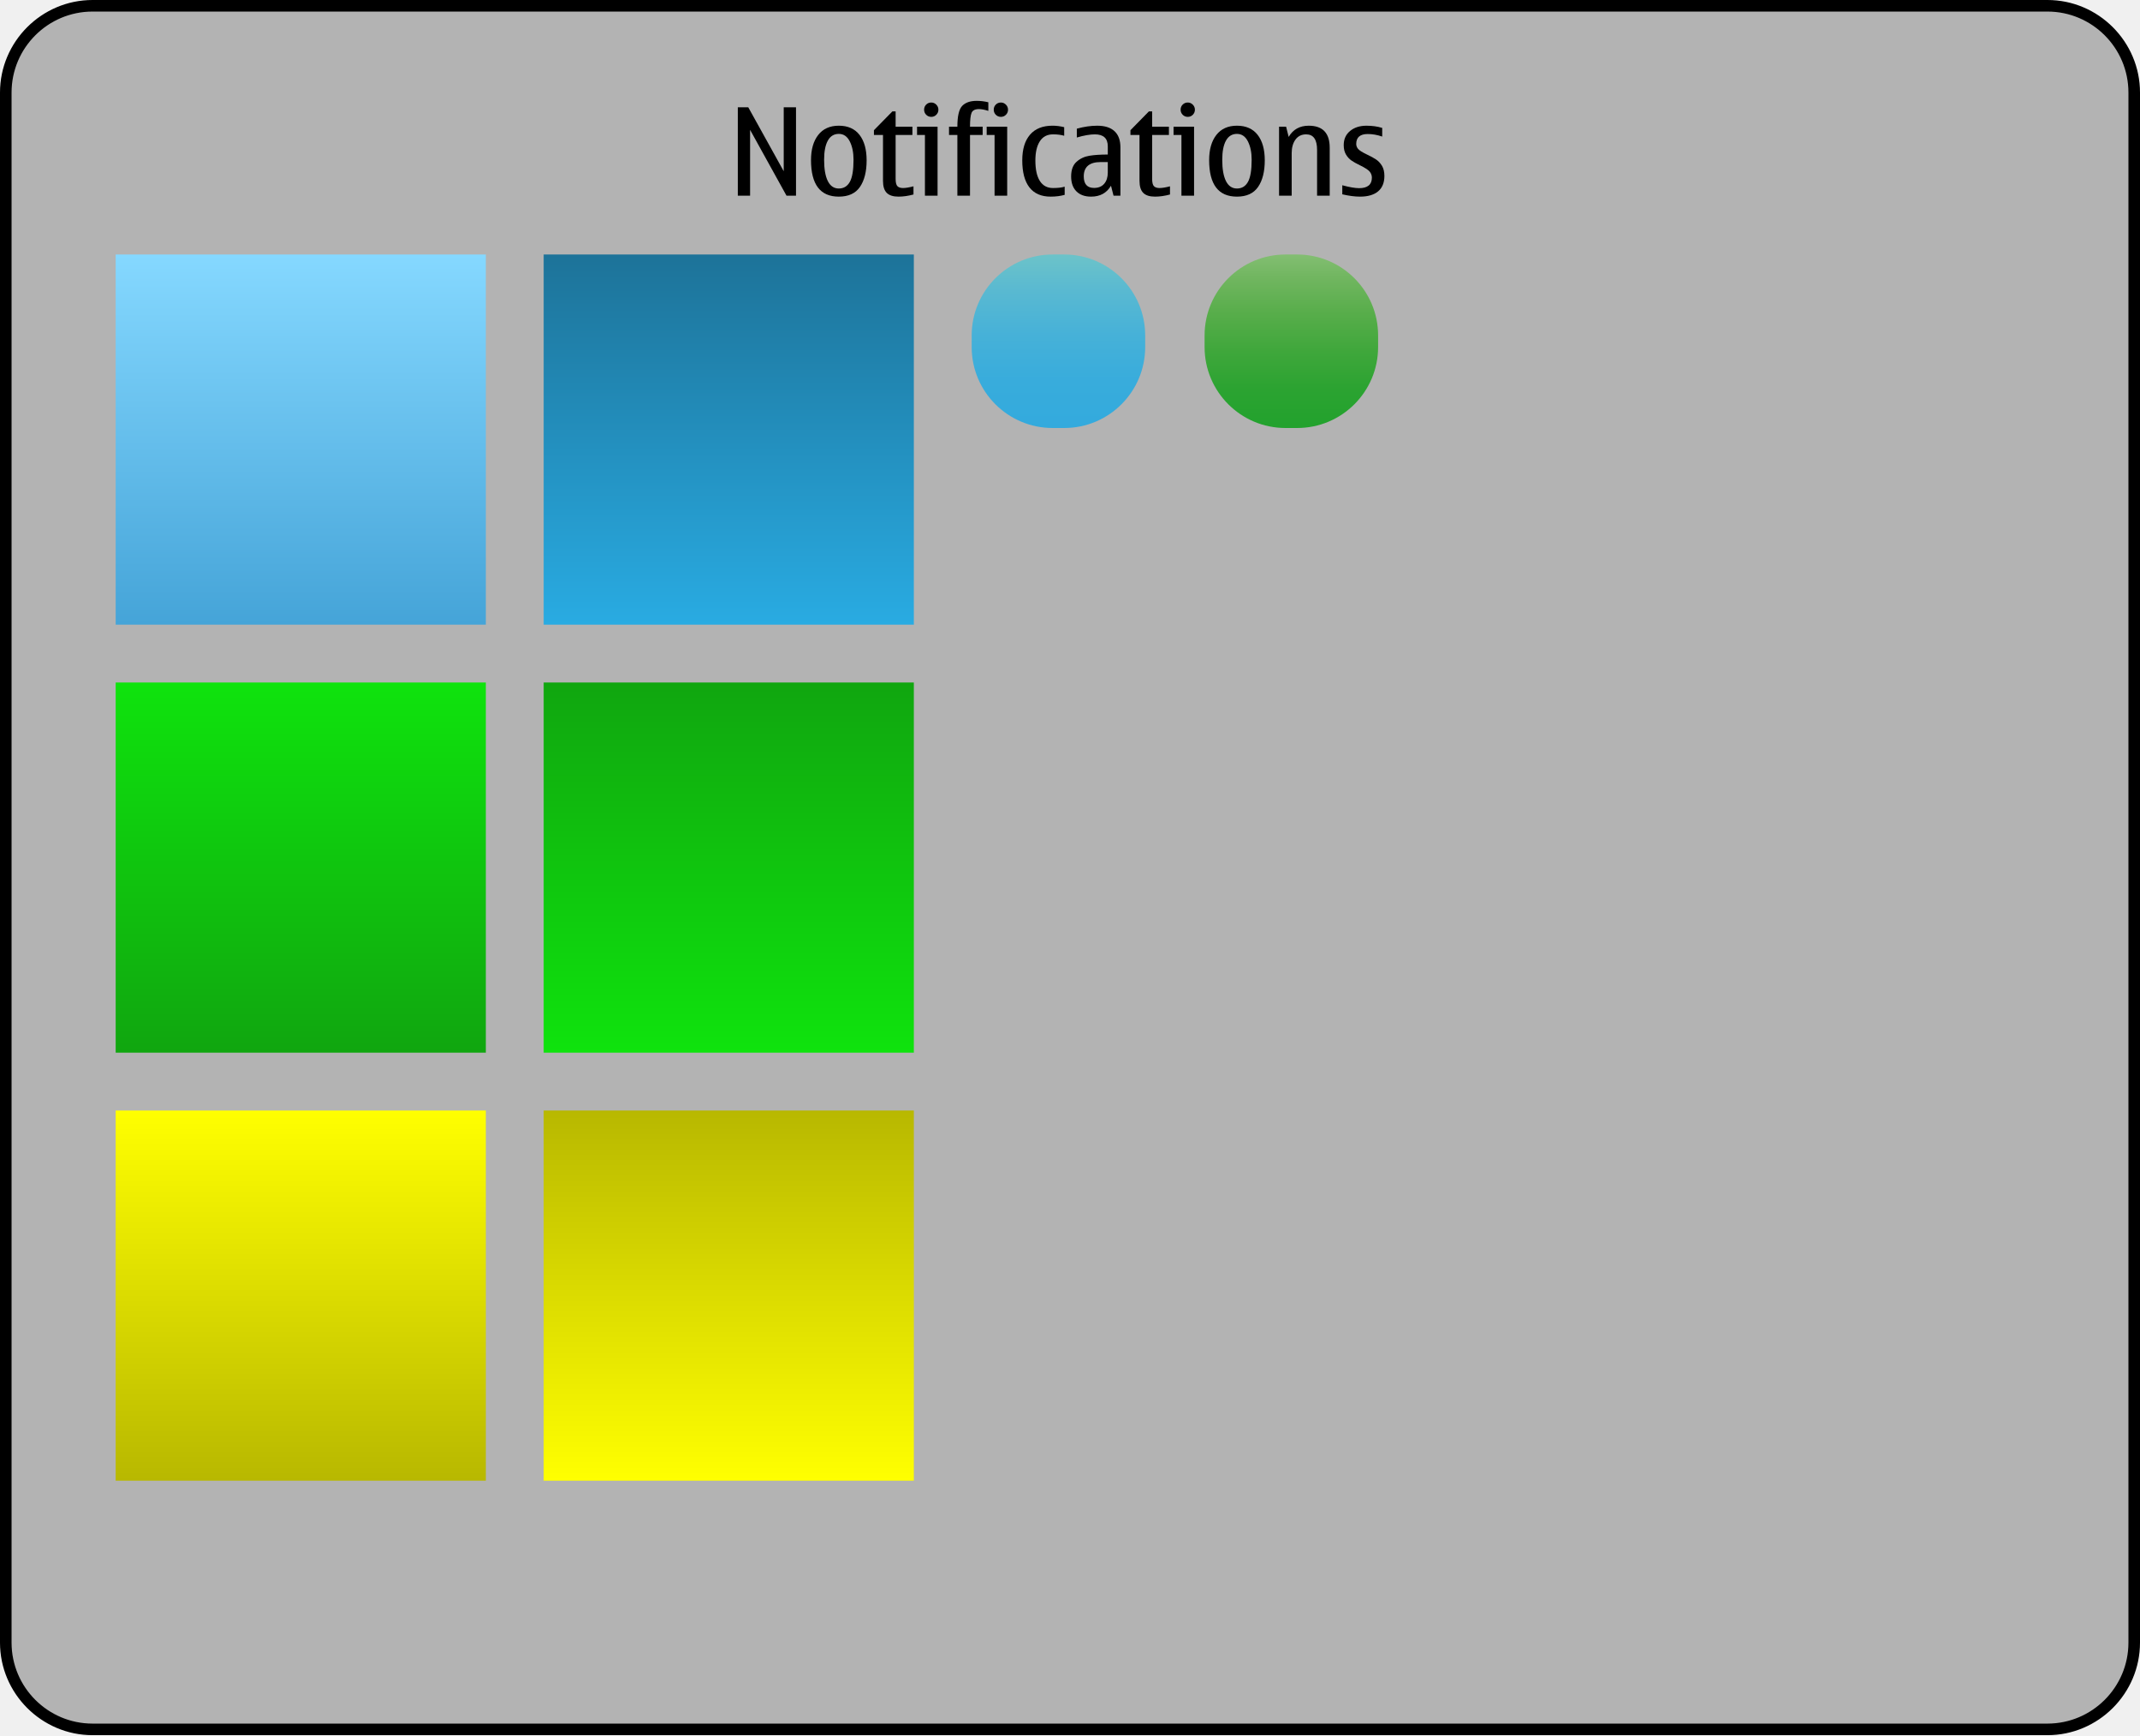
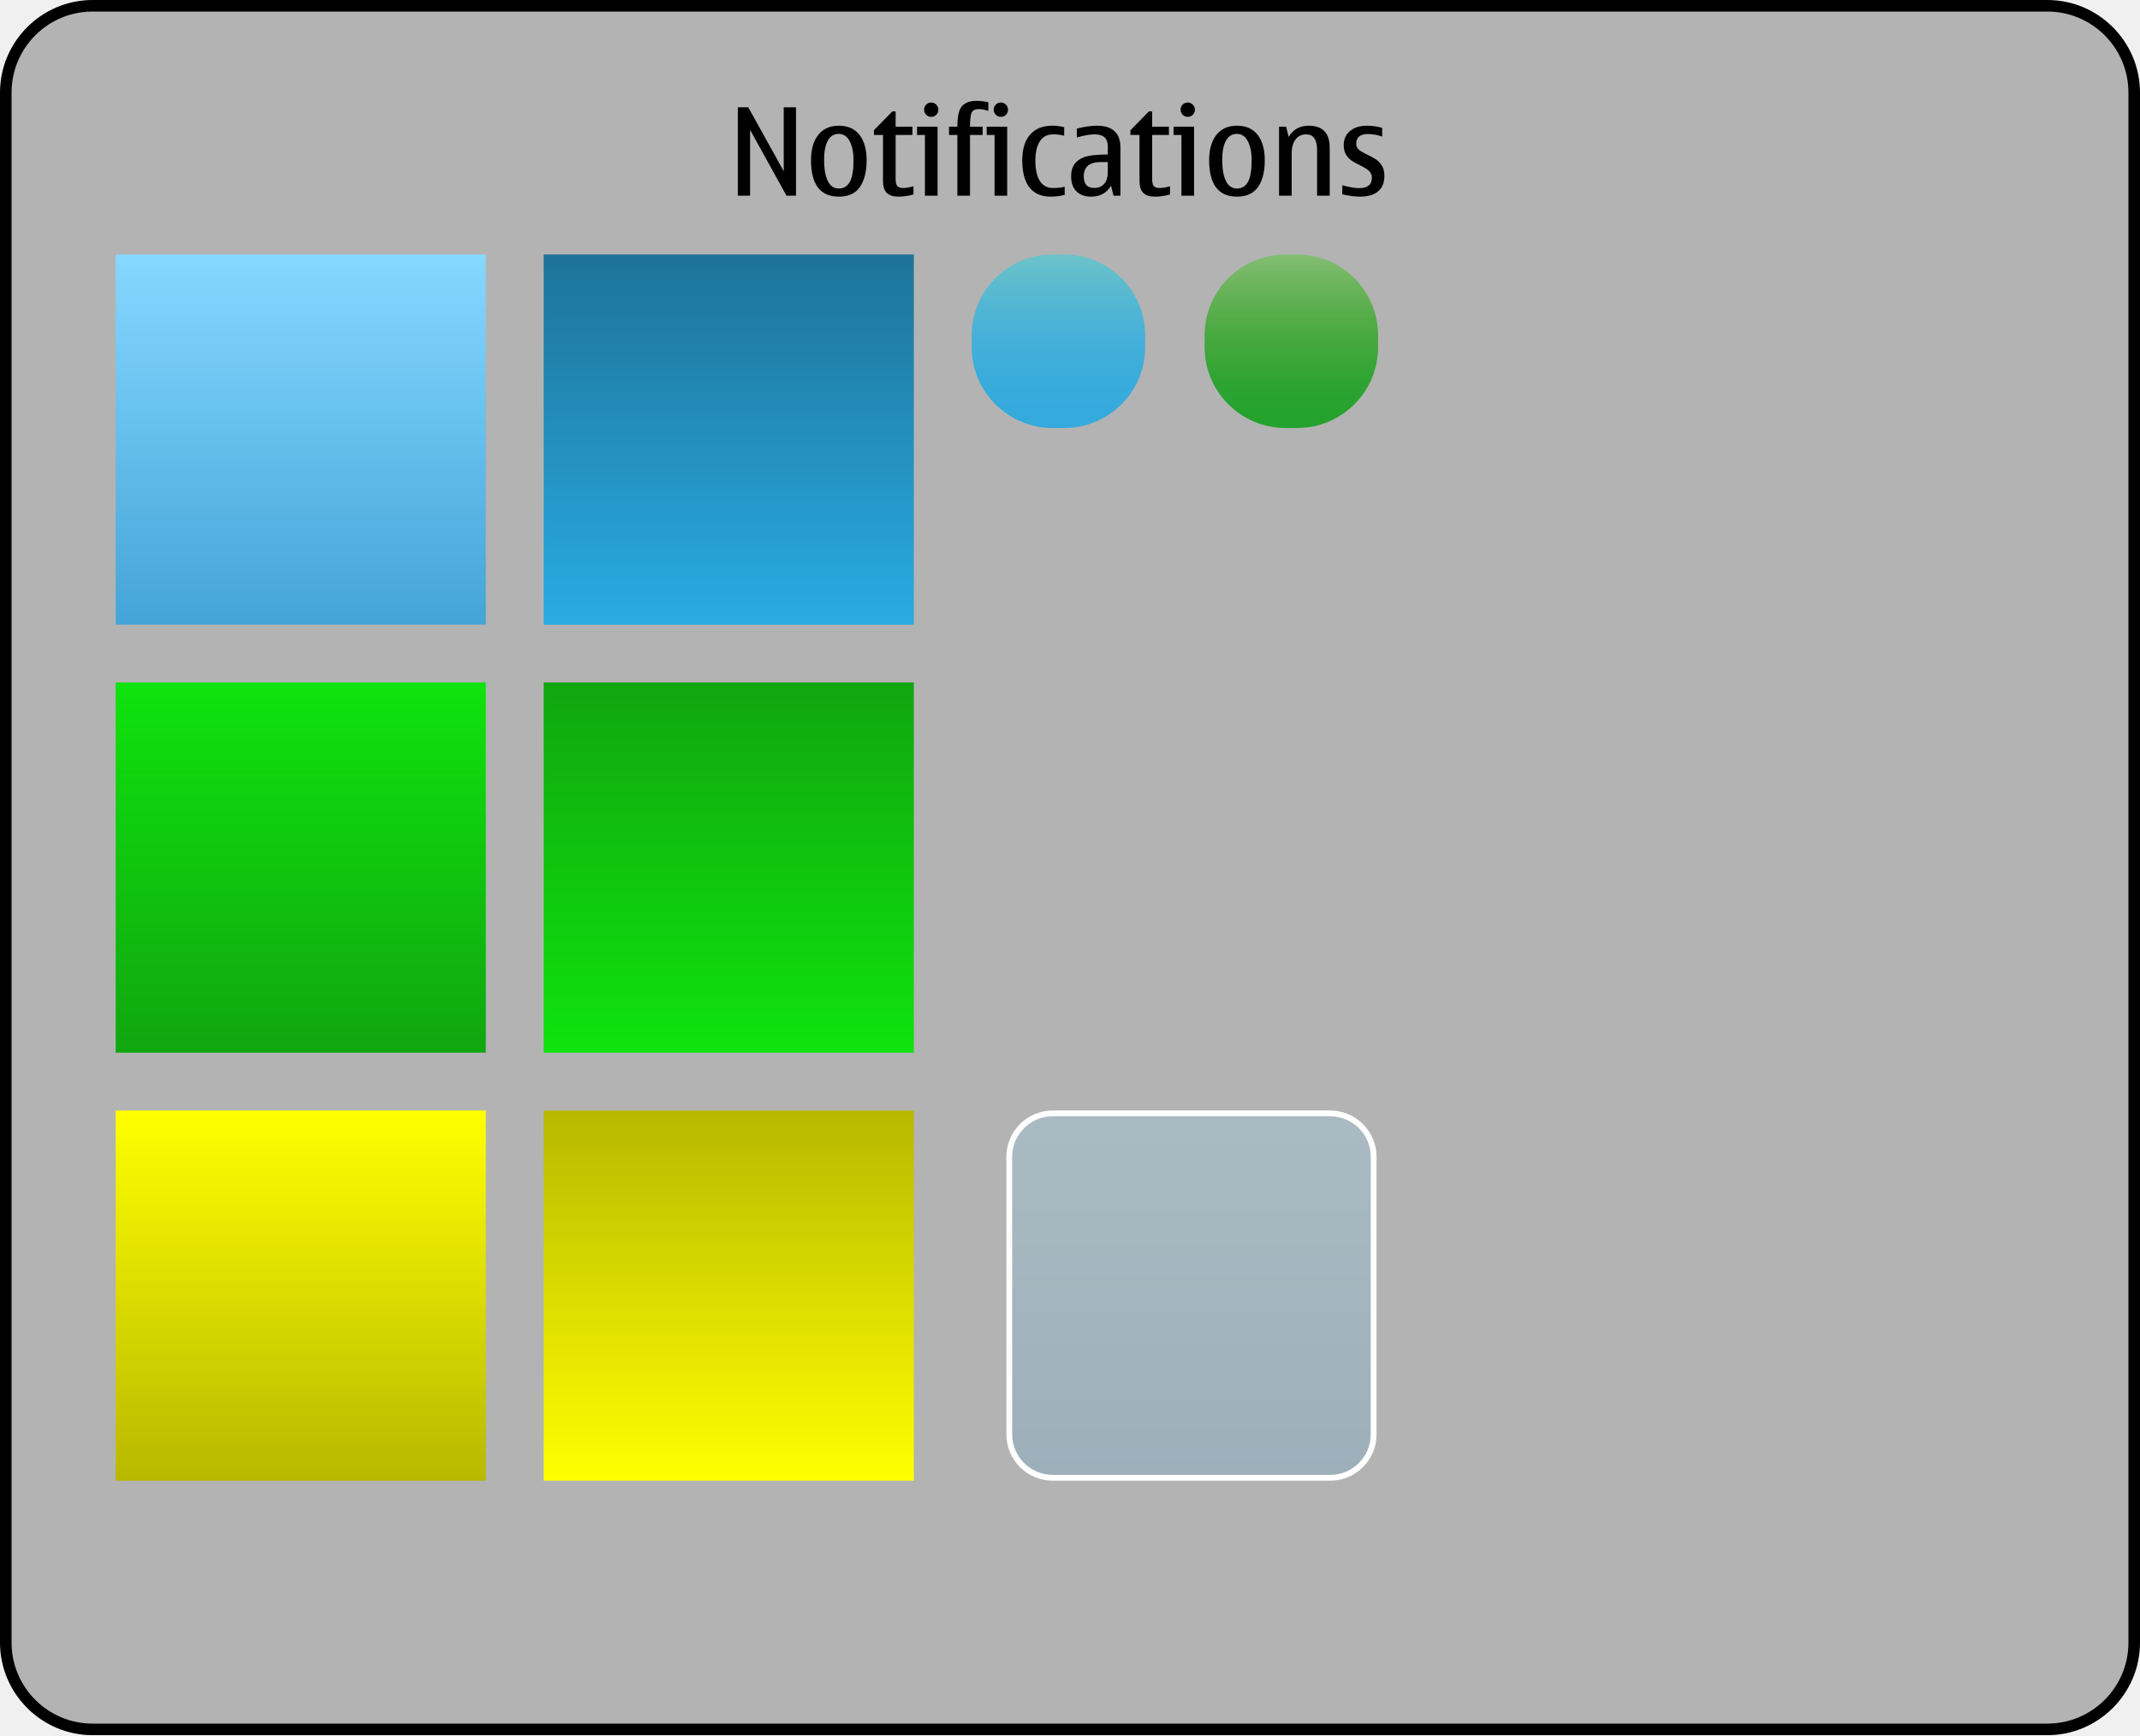
- <svg xmlns="http://www.w3.org/2000/svg" version="1.1" x="0px" y="0px" width="370px" height="300px" viewBox="0 0 370 300" style="enable-background:new 0 0 370 300;" xml:space="preserve">
-   <g id="meegotouch-notifications-layer">
- </g>
-   <g id="theme">
-     <g id="meegotouch-notifications">
-       <g id="duinotificationThemeTemplateHelper">
+ <svg xmlns="http://www.w3.org/2000/svg" version="1.1" id="meegotouch-notifications-layer" x="0px" y="0px" width="370px" height="300px" viewBox="0 0 370 300" style="enable-background:new 0 0 370 300;" xml:space="preserve">
+   <g id="meegotouch-notifications">
+     <g id="duinotificationThemeTemplateHelper">
+       <g>
+         <path style="fill:#B3B3B3;" d="M16,299c-8.271,0-15-6.729-15-15V16C1,7.729,7.729,1,16,1h338c8.271,0,15,6.729,15,15v268     c0,8.271-6.729,15-15,15H16z" />
        <g>
-           <path style="fill:#B3B3B3;" d="M16,299c-8.271,0-15-6.729-15-15V16C1,7.729,7.729,1,16,1h338c8.271,0,15,6.729,15,15v268      c0,8.271-6.729,15-15,15H16z" />
-           <g>
-             <path d="M354,2c7.72,0,14,6.28,14,14v268c0,7.72-6.28,14-14,14H16c-7.72,0-14-6.28-14-14V16C2,8.28,8.28,2,16,2H354 M354,0H16       C7.2,0,0,7.2,0,16v268c0,8.8,7.2,16,16,16h338c8.8,0,16-7.2,16-16V16C370,7.2,362.8,0,354,0L354,0z" />
-           </g>
-         </g>
-         <path d="M135.986,33.833l-6.297-11.382v11.382h-2.123V18.545h1.805l6.133,11.063V18.545h2.123v15.288H135.986z" />
-         <path d="M145.029,33.997c-1.607,0-2.809-0.526-3.609-1.579c-0.799-1.053-1.199-2.632-1.199-4.737     c0-1.832,0.414-3.281,1.246-4.348c0.83-1.066,2.018-1.6,3.562-1.6c1.559,0,2.75,0.526,3.574,1.579     c0.822,1.053,1.234,2.522,1.234,4.409c0,1.941-0.385,3.473-1.152,4.594C147.916,33.437,146.697,33.997,145.029,33.997z      M145.029,32.592c0.842,0,1.475-0.381,1.902-1.143s0.641-2.039,0.641-3.83c0-1.265-0.219-2.326-0.656-3.184     s-1.066-1.287-1.887-1.287c-0.834,0-1.467,0.387-1.896,1.158c-0.432,0.773-0.646,1.877-0.646,3.312     c0,1.613,0.215,2.846,0.646,3.696C143.562,32.167,144.195,32.592,145.029,32.592z" />
-         <path d="M155.355,33.997c-0.93,0-1.611-0.217-2.041-0.651c-0.432-0.434-0.646-1.126-0.646-2.076v-7.937H151.1v-0.82l3.189-3.251     h0.562v2.646h2.902v1.425h-2.902v7.577c0,0.65,0.107,1.079,0.318,1.287c0.213,0.209,0.533,0.312,0.965,0.312     c0.443,0,1.045-0.099,1.805-0.297v1.415C157.023,33.874,156.162,33.997,155.355,33.997z" />
-         <path d="M162.102,33.833h-2.184v-10.5h-1.363v-1.425h3.547V33.833z M161.016,17.725c0.334,0,0.623,0.123,0.867,0.369     c0.242,0.246,0.363,0.536,0.363,0.871c0,0.342-0.119,0.635-0.359,0.877c-0.238,0.242-0.529,0.363-0.871,0.363     c-0.35,0-0.643-0.121-0.883-0.363c-0.238-0.242-0.357-0.535-0.357-0.877c0-0.349,0.119-0.643,0.357-0.882     C160.373,17.844,160.666,17.725,161.016,17.725z" />
-         <path d="M170.881,17.684v1.486c-0.643-0.205-1.18-0.308-1.611-0.308c-0.684,0-1.113,0.218-1.291,0.651s-0.268,1.232-0.268,2.395     h2.186v1.425h-2.186v10.5h-2.184v-10.5h-1.445v-1.425h1.445c0-1.812,0.277-3.01,0.83-3.595c0.555-0.584,1.393-0.876,2.514-0.876     C169.561,17.438,170.23,17.52,170.881,17.684z" />
-         <path d="M174.141,33.833h-2.184v-10.5h-1.363v-1.425h3.547V33.833z M173.055,17.725c0.334,0,0.623,0.123,0.867,0.369     c0.242,0.246,0.363,0.536,0.363,0.871c0,0.342-0.119,0.635-0.359,0.877c-0.238,0.242-0.529,0.363-0.871,0.363     c-0.35,0-0.643-0.121-0.883-0.363c-0.238-0.242-0.357-0.535-0.357-0.877c0-0.349,0.119-0.643,0.357-0.882     C172.412,17.844,172.705,17.725,173.055,17.725z" />
-         <path d="M181.658,33.997c-1.621,0-2.844-0.531-3.672-1.595c-0.826-1.062-1.24-2.623-1.24-4.681c0-1.914,0.447-3.391,1.338-4.43     c0.893-1.039,2.189-1.559,3.893-1.559c0.662,0,1.336,0.085,2.02,0.257v1.486c-0.52-0.164-1.166-0.246-1.938-0.246     c-0.998,0-1.756,0.398-2.271,1.194c-0.516,0.797-0.775,1.909-0.775,3.338c0,1.538,0.26,2.714,0.775,3.527s1.273,1.22,2.271,1.22     c0.861,0,1.533-0.078,2.02-0.235v1.415C183.346,33.895,182.539,33.997,181.658,33.997z" />
-         <path d="M192.086,32.11c-0.738,1.258-1.887,1.887-3.445,1.887c-1.086,0-1.932-0.306-2.537-0.918     c-0.605-0.611-0.908-1.468-0.908-2.568c0-1.135,0.311-1.98,0.934-2.538c0.621-0.557,1.367-0.905,2.234-1.046     c0.869-0.14,1.926-0.21,3.17-0.21v-1.404c0-1.389-0.742-2.082-2.227-2.082c-0.854,0-1.896,0.182-3.127,0.543v-1.527     c1.238-0.342,2.414-0.513,3.527-0.513c1.312,0,2.309,0.316,2.99,0.948c0.68,0.633,1.02,1.564,1.02,2.795v8.356h-1.189     L192.086,32.11z M191.533,28.02h-1.221c-0.979,0-1.711,0.207-2.199,0.62s-0.734,1.03-0.734,1.851c0,0.67,0.15,1.171,0.447,1.502     c0.297,0.332,0.742,0.498,1.338,0.498c0.752,0,1.334-0.24,1.748-0.719s0.621-1.127,0.621-1.947V28.02z" />
-         <path d="M199.705,33.997c-0.93,0-1.611-0.217-2.041-0.651c-0.432-0.434-0.646-1.126-0.646-2.076v-7.937h-1.568v-0.82l3.189-3.251     h0.562v2.646h2.902v1.425h-2.902v7.577c0,0.65,0.107,1.079,0.318,1.287c0.213,0.209,0.533,0.312,0.965,0.312     c0.443,0,1.045-0.099,1.805-0.297v1.415C201.373,33.874,200.512,33.997,199.705,33.997z" />
-         <path d="M206.451,33.833h-2.184v-10.5h-1.363v-1.425h3.547V33.833z M205.365,17.725c0.334,0,0.623,0.123,0.867,0.369     c0.242,0.246,0.363,0.536,0.363,0.871c0,0.342-0.119,0.635-0.359,0.877c-0.238,0.242-0.529,0.363-0.871,0.363     c-0.35,0-0.643-0.121-0.883-0.363c-0.238-0.242-0.357-0.535-0.357-0.877c0-0.349,0.119-0.643,0.357-0.882     C204.723,17.844,205.016,17.725,205.365,17.725z" />
-         <path d="M213.865,33.997c-1.605,0-2.809-0.526-3.609-1.579c-0.799-1.053-1.199-2.632-1.199-4.737     c0-1.832,0.416-3.281,1.246-4.348s2.018-1.6,3.562-1.6c1.559,0,2.75,0.526,3.574,1.579s1.236,2.522,1.236,4.409     c0,1.941-0.385,3.473-1.154,4.594S215.533,33.997,213.865,33.997z M213.865,32.592c0.842,0,1.477-0.381,1.902-1.143     c0.428-0.762,0.641-2.039,0.641-3.83c0-1.265-0.219-2.326-0.656-3.184s-1.066-1.287-1.887-1.287     c-0.834,0-1.465,0.387-1.896,1.158c-0.43,0.773-0.646,1.877-0.646,3.312c0,1.613,0.217,2.846,0.646,3.696     C212.4,32.167,213.031,32.592,213.865,32.592z" />
-         <path d="M229.904,33.833h-2.186v-7.916c0-0.896-0.156-1.567-0.471-2.015s-0.787-0.672-1.416-0.672     c-0.793,0-1.408,0.301-1.846,0.902s-0.656,1.385-0.656,2.348v7.353h-2.184V21.908h1.221l0.441,1.764     c0.758-1.293,1.912-1.938,3.465-1.938c1.211,0,2.117,0.317,2.723,0.954c0.605,0.635,0.908,1.586,0.908,2.85V33.833z" />
-         <path d="M235.143,33.997c-0.895,0-1.916-0.134-3.064-0.399v-1.569c1.23,0.335,2.201,0.503,2.912,0.503     c0.73,0,1.281-0.152,1.65-0.457c0.369-0.304,0.553-0.76,0.553-1.369c0-0.355-0.115-0.688-0.348-0.999s-0.814-0.692-1.744-1.144     c-0.594-0.287-1.076-0.559-1.445-0.815c-0.369-0.256-0.684-0.601-0.943-1.035s-0.389-0.973-0.389-1.615     c0-1.032,0.367-1.851,1.102-2.456c0.734-0.604,1.676-0.907,2.824-0.907c1.006,0,1.914,0.126,2.729,0.38v1.496     c-0.855-0.293-1.686-0.44-2.492-0.44c-0.67,0-1.17,0.144-1.502,0.431s-0.498,0.718-0.498,1.292c0,0.301,0.107,0.583,0.318,0.846     c0.213,0.264,0.742,0.597,1.59,1c0.615,0.287,1.125,0.565,1.527,0.836c0.404,0.271,0.744,0.636,1.021,1.097     c0.275,0.462,0.414,1.041,0.414,1.738c0,1.176-0.363,2.068-1.092,2.676C237.537,33.693,236.496,33.997,235.143,33.997z" />
-       </g>
-       <g id="meegotouch-new-items-counter-background-combined">
-         <linearGradient id="SVGID_1_" gradientUnits="userSpaceOnUse" x1="-397.5" y1="513.9" x2="-397.5" y2="483.9" gradientTransform="matrix(-1 0 0 1 -214.5 -439.9004)">
-           <stop offset="0" style="stop-color:#33AADD" />
-           <stop offset="0.269" style="stop-color:#38ACDC" />
-           <stop offset="0.532" style="stop-color:#46B1D8" />
-           <stop offset="0.791" style="stop-color:#59B9D1" />
-           <stop offset="1" style="stop-color:#6CC3C9" />
-         </linearGradient>
-         <path style="fill:url(#SVGID_1_);" d="M198,58c0-7.732-6.27-14-14-14h-2c-7.73,0-14,6.268-14,14v2c0,7.732,6.27,14,14,14h2     c7.73,0,14-6.268,14-14V58z" />
-       </g>
-       <g id="meegotouch-new-items-counter-background-regular">
-         <linearGradient id="_x3C_Path_x3E__1_" gradientUnits="userSpaceOnUse" x1="-437.769" y1="513.9" x2="-437.769" y2="483.9" gradientTransform="matrix(-1 0 0 1 -214.5 -439.9004)">
-           <stop offset="0" style="stop-color:#22A22D" />
-           <stop offset="0.222" style="stop-color:#2BA331" />
-           <stop offset="0.44" style="stop-color:#3FA73B" />
-           <stop offset="0.655" style="stop-color:#57AD4A" />
-           <stop offset="0.868" style="stop-color:#71B660" />
-           <stop offset="1" style="stop-color:#83BE72" />
-         </linearGradient>
-         <path id="_x3C_Path_x3E_" style="fill:url(#_x3C_Path_x3E__1_);" d="M238.27,58c0-7.732-6.269-14-14-14h-2     c-7.73,0-14,6.268-14,14v2c0,7.732,6.27,14,14,14h2c7.731,0,14-6.268,14-14V58z" />
-       </g>
-       <g id="meegotouch-notification-system-background-pressed">
-         <g>
-           <linearGradient id="SVGID_2_" gradientUnits="userSpaceOnUse" x1="126" y1="256" x2="126" y2="192">
-             <stop offset="0" style="stop-color:#FFFF00" />
-             <stop offset="1" style="stop-color:#B8B800" />
-           </linearGradient>
-           <rect x="94" y="192" style="fill:url(#SVGID_2_);" width="64" height="64" />
+           <path d="M354,2c7.72,0,14,6.28,14,14v268c0,7.72-6.28,14-14,14H16c-7.72,0-14-6.28-14-14V16C2,8.28,8.28,2,16,2H354 M354,0H16      C7.2,0,0,7.2,0,16v268c0,8.8,7.2,16,16,16h338c8.8,0,16-7.2,16-16V16C370,7.2,362.8,0,354,0L354,0z" />
        </g>
      </g>
-       <g id="meegotouch-notification-system-background">
-         <g>
-           <linearGradient id="SVGID_3_" gradientUnits="userSpaceOnUse" x1="52" y1="256" x2="52" y2="192">
-             <stop offset="0" style="stop-color:#B8B800" />
-             <stop offset="1" style="stop-color:#FFFF00" />
-           </linearGradient>
-           <rect x="20" y="192" style="fill:url(#SVGID_3_);" width="64" height="64" />
-         </g>
+       <path d="M135.986,33.833l-6.297-11.382v11.382h-2.123V18.545h1.805l6.133,11.063V18.545h2.123v15.288H135.986z" />
+       <path d="M145.029,33.997c-1.607,0-2.809-0.526-3.609-1.579c-0.799-1.053-1.199-2.632-1.199-4.737c0-1.832,0.414-3.281,1.246-4.348    c0.83-1.066,2.018-1.6,3.562-1.6c1.559,0,2.75,0.526,3.574,1.579c0.822,1.053,1.234,2.522,1.234,4.409    c0,1.941-0.385,3.473-1.152,4.594C147.916,33.437,146.697,33.997,145.029,33.997z M145.029,32.592    c0.842,0,1.475-0.381,1.902-1.143s0.641-2.039,0.641-3.83c0-1.265-0.219-2.326-0.656-3.184s-1.066-1.287-1.887-1.287    c-0.834,0-1.467,0.387-1.896,1.158c-0.432,0.773-0.646,1.877-0.646,3.312c0,1.613,0.215,2.846,0.646,3.696    C143.562,32.167,144.195,32.592,145.029,32.592z" />
+       <path d="M155.355,33.997c-0.93,0-1.611-0.217-2.041-0.651c-0.432-0.434-0.646-1.126-0.646-2.076v-7.937H151.1v-0.82l3.189-3.251    h0.562v2.646h2.902v1.425h-2.902v7.577c0,0.65,0.107,1.079,0.318,1.287c0.213,0.209,0.533,0.312,0.965,0.312    c0.443,0,1.045-0.099,1.805-0.297v1.415C157.023,33.874,156.162,33.997,155.355,33.997z" />
+       <path d="M162.102,33.833h-2.184v-10.5h-1.363v-1.425h3.547V33.833z M161.016,17.725c0.334,0,0.623,0.123,0.867,0.369    c0.242,0.246,0.363,0.536,0.363,0.871c0,0.342-0.119,0.635-0.359,0.877c-0.238,0.242-0.529,0.363-0.871,0.363    c-0.35,0-0.643-0.121-0.883-0.363c-0.238-0.242-0.357-0.535-0.357-0.877c0-0.349,0.119-0.643,0.357-0.882    C160.373,17.844,160.666,17.725,161.016,17.725z" />
+       <path d="M170.881,17.684v1.486c-0.643-0.205-1.18-0.308-1.611-0.308c-0.684,0-1.113,0.218-1.291,0.651s-0.268,1.232-0.268,2.395    h2.186v1.425h-2.186v10.5h-2.184v-10.5h-1.445v-1.425h1.445c0-1.812,0.277-3.01,0.83-3.595c0.555-0.584,1.393-0.876,2.514-0.876    C169.561,17.438,170.23,17.52,170.881,17.684z" />
+       <path d="M174.141,33.833h-2.184v-10.5h-1.363v-1.425h3.547V33.833z M173.055,17.725c0.334,0,0.623,0.123,0.867,0.369    c0.242,0.246,0.363,0.536,0.363,0.871c0,0.342-0.119,0.635-0.359,0.877c-0.238,0.242-0.529,0.363-0.871,0.363    c-0.35,0-0.643-0.121-0.883-0.363c-0.238-0.242-0.357-0.535-0.357-0.877c0-0.349,0.119-0.643,0.357-0.882    C172.412,17.844,172.705,17.725,173.055,17.725z" />
+       <path d="M181.658,33.997c-1.621,0-2.844-0.531-3.672-1.595c-0.826-1.062-1.24-2.623-1.24-4.681c0-1.914,0.447-3.391,1.338-4.43    c0.893-1.039,2.189-1.559,3.893-1.559c0.662,0,1.336,0.085,2.02,0.257v1.486c-0.52-0.164-1.166-0.246-1.938-0.246    c-0.998,0-1.756,0.398-2.271,1.194c-0.516,0.797-0.775,1.909-0.775,3.338c0,1.538,0.26,2.714,0.775,3.527s1.273,1.22,2.271,1.22    c0.861,0,1.533-0.078,2.02-0.235v1.415C183.346,33.895,182.539,33.997,181.658,33.997z" />
+       <path d="M192.086,32.11c-0.738,1.258-1.887,1.887-3.445,1.887c-1.086,0-1.932-0.306-2.537-0.918    c-0.605-0.611-0.908-1.468-0.908-2.568c0-1.135,0.311-1.98,0.934-2.538c0.621-0.557,1.367-0.905,2.234-1.046    c0.869-0.14,1.926-0.21,3.17-0.21v-1.404c0-1.389-0.742-2.082-2.227-2.082c-0.854,0-1.896,0.182-3.127,0.543v-1.527    c1.238-0.342,2.414-0.513,3.527-0.513c1.312,0,2.309,0.316,2.99,0.948c0.68,0.633,1.02,1.564,1.02,2.795v8.356h-1.189    L192.086,32.11z M191.533,28.02h-1.221c-0.979,0-1.711,0.207-2.199,0.62s-0.734,1.03-0.734,1.851c0,0.67,0.15,1.171,0.447,1.502    c0.297,0.332,0.742,0.498,1.338,0.498c0.752,0,1.334-0.24,1.748-0.719s0.621-1.127,0.621-1.947V28.02z" />
+       <path d="M199.705,33.997c-0.93,0-1.611-0.217-2.041-0.651c-0.432-0.434-0.646-1.126-0.646-2.076v-7.937h-1.568v-0.82l3.189-3.251    h0.562v2.646h2.902v1.425h-2.902v7.577c0,0.65,0.107,1.079,0.318,1.287c0.213,0.209,0.533,0.312,0.965,0.312    c0.443,0,1.045-0.099,1.805-0.297v1.415C201.373,33.874,200.512,33.997,199.705,33.997z" />
+       <path d="M206.451,33.833h-2.184v-10.5h-1.363v-1.425h3.547V33.833z M205.365,17.725c0.334,0,0.623,0.123,0.867,0.369    c0.242,0.246,0.363,0.536,0.363,0.871c0,0.342-0.119,0.635-0.359,0.877c-0.238,0.242-0.529,0.363-0.871,0.363    c-0.35,0-0.643-0.121-0.883-0.363c-0.238-0.242-0.357-0.535-0.357-0.877c0-0.349,0.119-0.643,0.357-0.882    C204.723,17.844,205.016,17.725,205.365,17.725z" />
+       <path d="M213.865,33.997c-1.605,0-2.809-0.526-3.609-1.579c-0.799-1.053-1.199-2.632-1.199-4.737c0-1.832,0.416-3.281,1.246-4.348    s2.018-1.6,3.562-1.6c1.559,0,2.75,0.526,3.574,1.579s1.236,2.522,1.236,4.409c0,1.941-0.385,3.473-1.154,4.594    S215.533,33.997,213.865,33.997z M213.865,32.592c0.842,0,1.477-0.381,1.902-1.143c0.428-0.762,0.641-2.039,0.641-3.83    c0-1.265-0.219-2.326-0.656-3.184s-1.066-1.287-1.887-1.287c-0.834,0-1.465,0.387-1.896,1.158    c-0.43,0.773-0.646,1.877-0.646,3.312c0,1.613,0.217,2.846,0.646,3.696C212.4,32.167,213.031,32.592,213.865,32.592z" />
+       <path d="M229.904,33.833h-2.186v-7.916c0-0.896-0.156-1.567-0.471-2.015s-0.787-0.672-1.416-0.672    c-0.793,0-1.408,0.301-1.846,0.902s-0.656,1.385-0.656,2.348v7.353h-2.184V21.908h1.221l0.441,1.764    c0.758-1.293,1.912-1.938,3.465-1.938c1.211,0,2.117,0.317,2.723,0.954c0.605,0.635,0.908,1.586,0.908,2.85V33.833z" />
+       <path d="M235.143,33.997c-0.895,0-1.916-0.134-3.064-0.399v-1.569c1.23,0.335,2.201,0.503,2.912,0.503    c0.73,0,1.281-0.152,1.65-0.457c0.369-0.304,0.553-0.76,0.553-1.369c0-0.355-0.115-0.688-0.348-0.999s-0.814-0.692-1.744-1.144    c-0.594-0.287-1.076-0.559-1.445-0.815c-0.369-0.256-0.684-0.601-0.943-1.035s-0.389-0.973-0.389-1.615    c0-1.032,0.367-1.851,1.102-2.456c0.734-0.604,1.676-0.907,2.824-0.907c1.006,0,1.914,0.126,2.729,0.38v1.496    c-0.855-0.293-1.686-0.44-2.492-0.44c-0.67,0-1.17,0.144-1.502,0.431s-0.498,0.718-0.498,1.292c0,0.301,0.107,0.583,0.318,0.846    c0.213,0.264,0.742,0.597,1.59,1c0.615,0.287,1.125,0.565,1.527,0.836c0.404,0.271,0.744,0.636,1.021,1.097    c0.275,0.462,0.414,1.041,0.414,1.738c0,1.176-0.363,2.068-1.092,2.676C237.537,33.693,236.496,33.997,235.143,33.997z" />
+     </g>
+     <g id="meegotouch-notification-lockscreen-background">
+       <linearGradient id="SVGID_1_" gradientUnits="userSpaceOnUse" x1="206" y1="255" x2="206" y2="193">
+         <stop offset="0" style="stop-color:#45A4D8" />
+         <stop offset="1" style="stop-color:#85D8FF" />
+       </linearGradient>
+       <path style="opacity:0.2;fill:url(#SVGID_1_);" d="M237,248c0,3.85-3.15,7-7,7h-48c-3.85,0-7-3.15-7-7v-48c0-3.85,3.15-7,7-7h48    c3.85,0,7,3.15,7,7V248z" />
+       <path style="fill:#FFFFFF;" d="M230,193c3.85,0,7,3.15,7,7v48c0,3.85-3.15,7-7,7h-48c-3.85,0-7-3.15-7-7v-48c0-3.85,3.15-7,7-7    H230 M230,192h-48c-4.411,0-8,3.589-8,8v48c0,4.411,3.589,8,8,8h48c4.411,0,8-3.589,8-8v-48C238,195.589,234.411,192,230,192    L230,192z" />
+     </g>
+     <g id="meegotouch-new-items-counter-background-combined">
+       <linearGradient id="SVGID_2_" gradientUnits="userSpaceOnUse" x1="-397.5" y1="513.9" x2="-397.5" y2="483.9" gradientTransform="matrix(-1 0 0 1 -214.5 -439.9004)">
+         <stop offset="0" style="stop-color:#33AADD" />
+         <stop offset="0.269" style="stop-color:#38ACDC" />
+         <stop offset="0.532" style="stop-color:#46B1D8" />
+         <stop offset="0.791" style="stop-color:#59B9D1" />
+         <stop offset="1" style="stop-color:#6CC3C9" />
+       </linearGradient>
+       <path style="fill:url(#SVGID_2_);" d="M198,58c0-7.732-6.27-14-14-14h-2c-7.73,0-14,6.268-14,14v2c0,7.732,6.27,14,14,14h2    c7.73,0,14-6.268,14-14V58z" />
+     </g>
+     <g id="meegotouch-new-items-counter-background-regular">
+       <linearGradient id="_x3C_Path_x3E__1_" gradientUnits="userSpaceOnUse" x1="-437.769" y1="513.9" x2="-437.769" y2="483.9" gradientTransform="matrix(-1 0 0 1 -214.5 -439.9004)">
+         <stop offset="0" style="stop-color:#22A22D" />
+         <stop offset="0.222" style="stop-color:#2BA331" />
+         <stop offset="0.44" style="stop-color:#3FA73B" />
+         <stop offset="0.655" style="stop-color:#57AD4A" />
+         <stop offset="0.868" style="stop-color:#71B660" />
+         <stop offset="1" style="stop-color:#83BE72" />
+       </linearGradient>
+       <path id="_x3C_Path_x3E_" style="fill:url(#_x3C_Path_x3E__1_);" d="M238.27,58c0-7.732-6.269-14-14-14h-2c-7.73,0-14,6.268-14,14    v2c0,7.732,6.27,14,14,14h2c7.731,0,14-6.268,14-14V58z" />
+     </g>
+     <g id="meegotouch-notification-system-background-pressed">
+       <g>
+         <linearGradient id="SVGID_3_" gradientUnits="userSpaceOnUse" x1="126" y1="256" x2="126" y2="192">
+           <stop offset="0" style="stop-color:#FFFF00" />
+           <stop offset="1" style="stop-color:#B8B800" />
+         </linearGradient>
+         <rect x="94" y="192" style="fill:url(#SVGID_3_);" width="64" height="64" />
      </g>
-       <g id="meegotouch-notification-information-background-pressed">
-         <linearGradient id="SVGID_4_" gradientUnits="userSpaceOnUse" x1="126" y1="182" x2="126" y2="118.001">
-           <stop offset="0" style="stop-color:#0FE30D" />
-           <stop offset="1" style="stop-color:#10A60F" />
+     </g>
+     <g id="meegotouch-notification-system-background">
+       <g>
+         <linearGradient id="SVGID_4_" gradientUnits="userSpaceOnUse" x1="52" y1="256" x2="52" y2="192">
+           <stop offset="0" style="stop-color:#B8B800" />
+           <stop offset="1" style="stop-color:#FFFF00" />
        </linearGradient>
-         <rect x="94" y="118" style="fill:url(#SVGID_4_);" width="64" height="64" />
+         <rect x="20" y="192" style="fill:url(#SVGID_4_);" width="64" height="64" />
      </g>
-       <g id="meegotouch-notification-information-background">
-         <linearGradient id="SVGID_5_" gradientUnits="userSpaceOnUse" x1="52" y1="182" x2="52" y2="118.001">
-           <stop offset="0" style="stop-color:#10A60F" />
-           <stop offset="1" style="stop-color:#0FE30D" />
+     </g>
+     <g id="meegotouch-notification-information-background-pressed">
+       <linearGradient id="SVGID_5_" gradientUnits="userSpaceOnUse" x1="126" y1="182" x2="126" y2="118.001">
+         <stop offset="0" style="stop-color:#0FE30D" />
+         <stop offset="1" style="stop-color:#10A60F" />
+       </linearGradient>
+       <rect x="94" y="118" style="fill:url(#SVGID_5_);" width="64" height="64" />
+     </g>
+     <g id="meegotouch-notification-information-background">
+       <linearGradient id="SVGID_6_" gradientUnits="userSpaceOnUse" x1="52" y1="182" x2="52" y2="118.001">
+         <stop offset="0" style="stop-color:#10A60F" />
+         <stop offset="1" style="stop-color:#0FE30D" />
+       </linearGradient>
+       <rect x="20" y="118" style="fill:url(#SVGID_6_);" width="64" height="64" />
+     </g>
+     <g id="meegotouch-notification-event-background-pressed">
+       <g>
+         <linearGradient id="SVGID_7_" gradientUnits="userSpaceOnUse" x1="126" y1="108" x2="126" y2="44">
+           <stop offset="0" style="stop-color:#29ABE2" />
+           <stop offset="1" style="stop-color:#1D7399" />
        </linearGradient>
-         <rect x="20" y="118" style="fill:url(#SVGID_5_);" width="64" height="64" />
+         <rect x="94" y="44" style="fill:url(#SVGID_7_);" width="64" height="64" />
      </g>
-       <g id="meegotouch-notification-event-background-pressed">
-         <g>
-           <linearGradient id="SVGID_6_" gradientUnits="userSpaceOnUse" x1="126" y1="108" x2="126" y2="44">
-             <stop offset="0" style="stop-color:#29ABE2" />
-             <stop offset="1" style="stop-color:#1D7399" />
-           </linearGradient>
-           <rect x="94" y="44" style="fill:url(#SVGID_6_);" width="64" height="64" />
-         </g>
-       </g>
-       <g id="meegotouch-notification-event-background">
-         <g>
-           <linearGradient id="SVGID_7_" gradientUnits="userSpaceOnUse" x1="52" y1="108" x2="52" y2="44">
-             <stop offset="0" style="stop-color:#45A4D8" />
-             <stop offset="1" style="stop-color:#85D8FF" />
-           </linearGradient>
-           <rect x="20" y="44" style="fill:url(#SVGID_7_);" width="64" height="64" />
-         </g>
+     </g>
+     <g id="meegotouch-notification-event-background">
+       <g>
+         <linearGradient id="SVGID_8_" gradientUnits="userSpaceOnUse" x1="52" y1="108" x2="52" y2="44">
+           <stop offset="0" style="stop-color:#45A4D8" />
+           <stop offset="1" style="stop-color:#85D8FF" />
+         </linearGradient>
+         <rect x="20" y="44" style="fill:url(#SVGID_8_);" width="64" height="64" />
      </g>
    </g>
  </g>
</svg>
